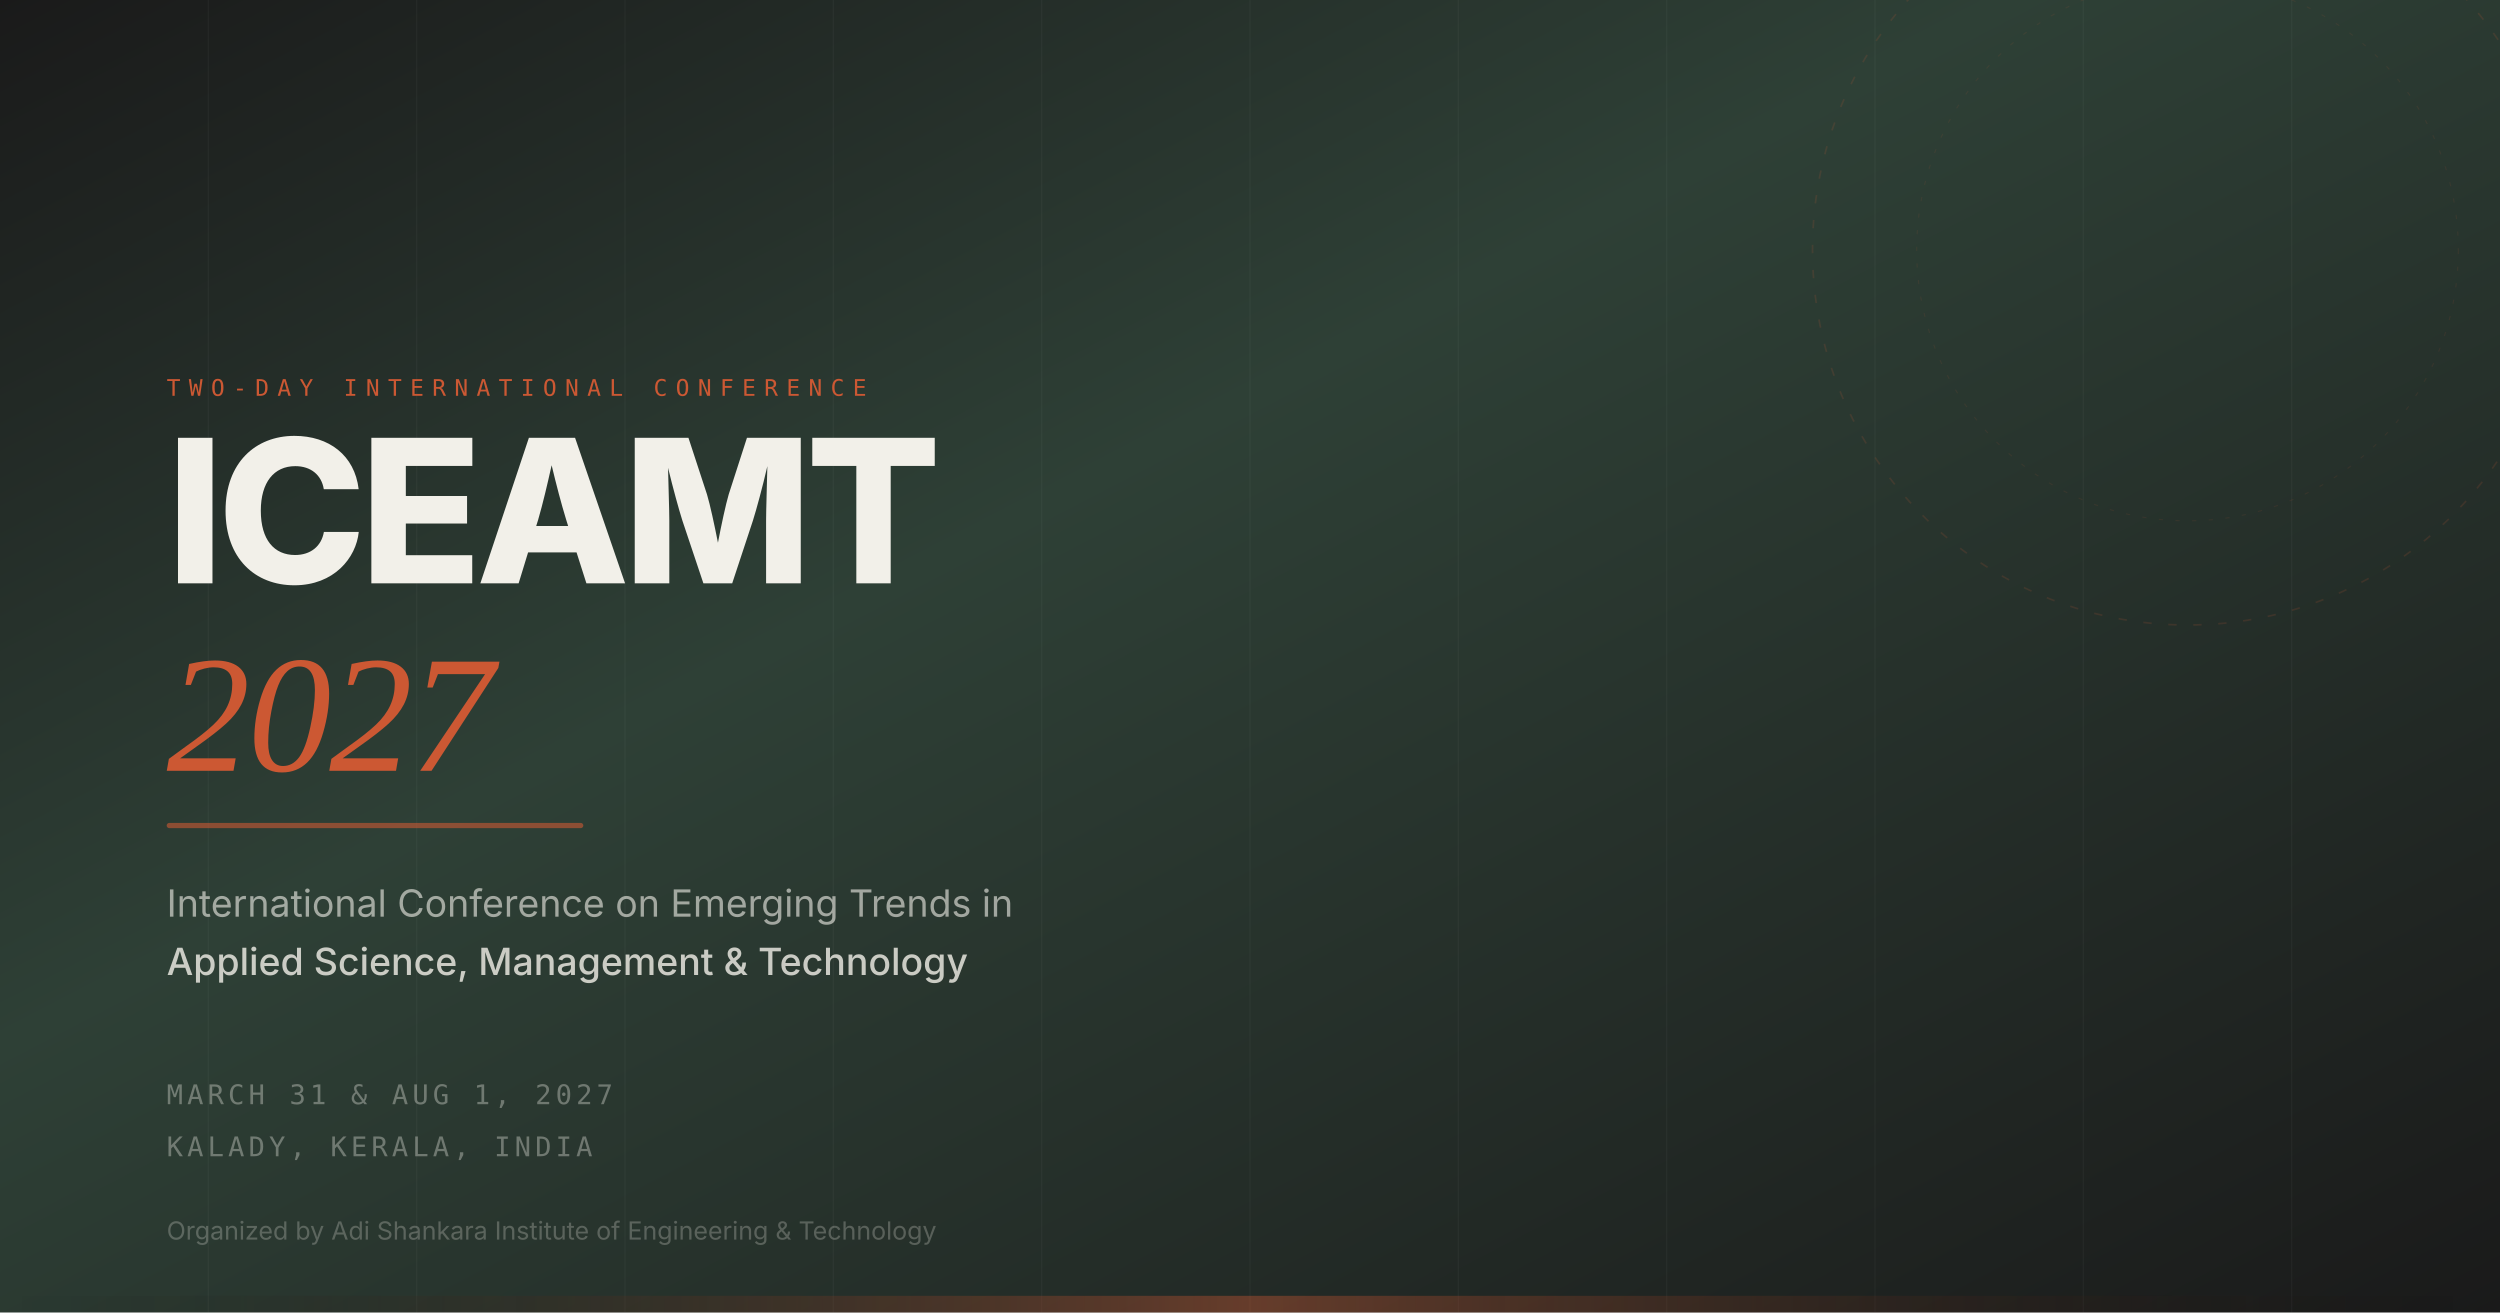
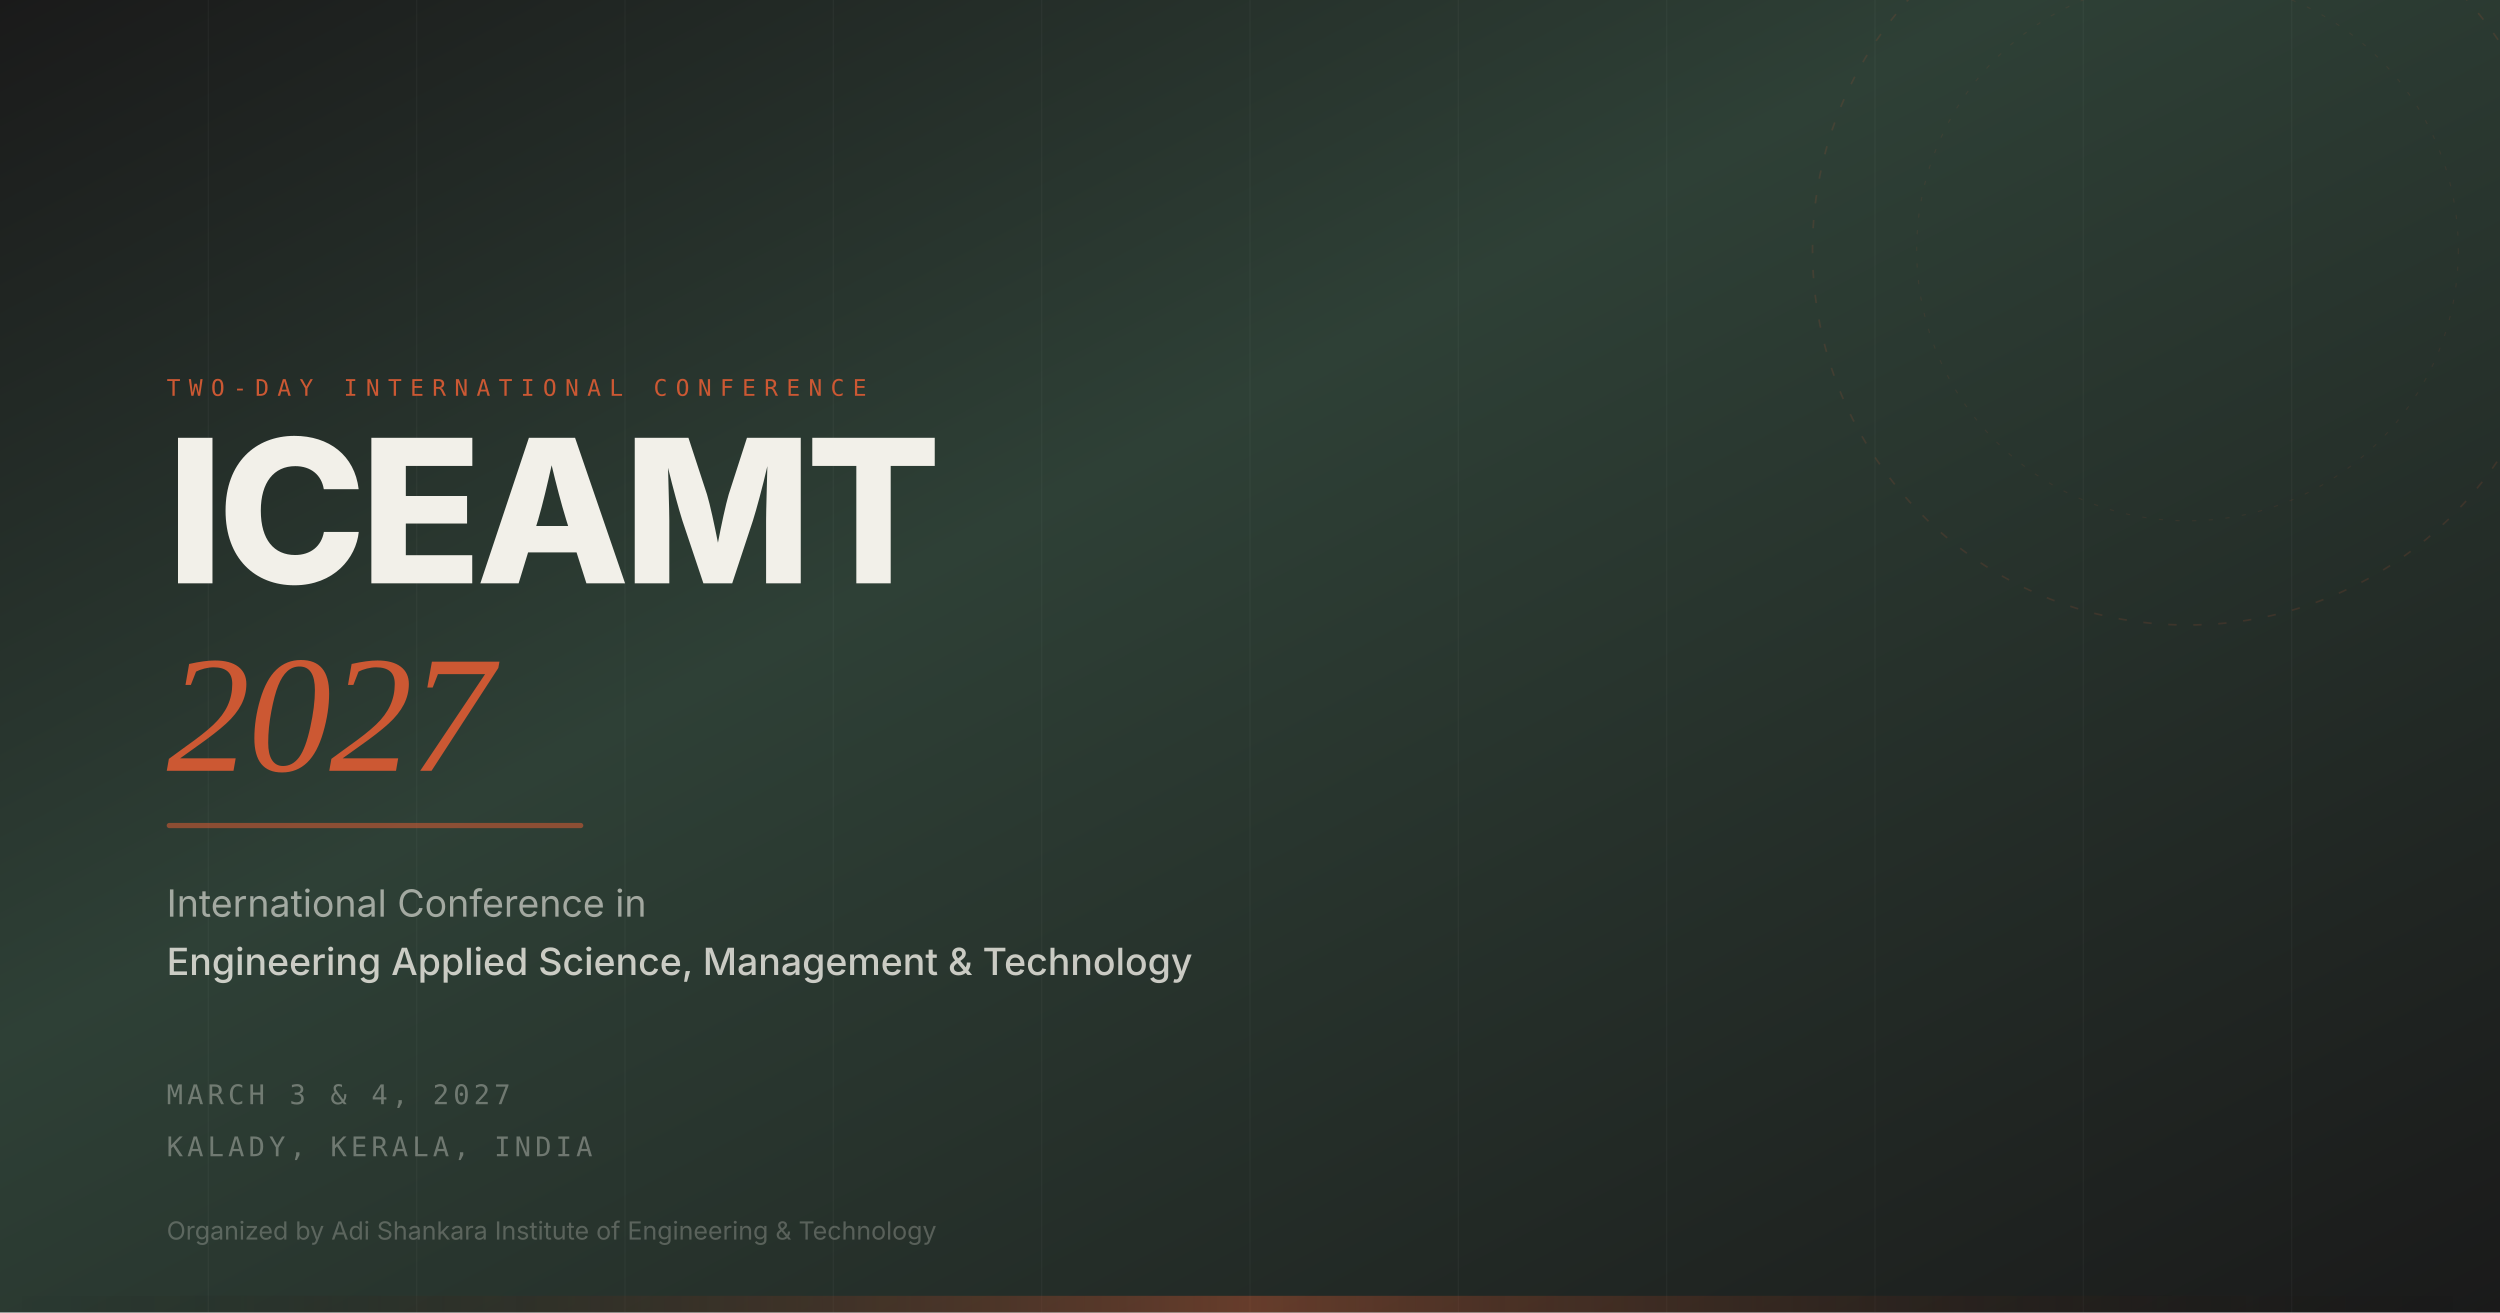
<svg xmlns="http://www.w3.org/2000/svg" viewBox="0 0 1200 630" width="1200" height="630">
  <defs>
    <linearGradient id="bg" x1="0" y1="0" x2="1" y2="1">
      <stop offset="0%" stop-color="#1A1A1A" />
      <stop offset="40%" stop-color="#2E4036" />
      <stop offset="100%" stop-color="#1A1A1A" />
    </linearGradient>
    <linearGradient id="accent" x1="0" y1="0" x2="1" y2="0">
      <stop offset="0%" stop-color="transparent" />
      <stop offset="50%" stop-color="#CC5833" />
      <stop offset="100%" stop-color="transparent" />
    </linearGradient>
  </defs>
  <rect width="1200" height="630" fill="url(#bg)" />
  <g opacity="0.04" stroke="#F2F0E9" stroke-width="0.5">
    <line x1="0" y1="0" x2="0" y2="630" transform="translate(100,0)" />
    <line x1="0" y1="0" x2="0" y2="630" transform="translate(200,0)" />
    <line x1="0" y1="0" x2="0" y2="630" transform="translate(300,0)" />
    <line x1="0" y1="0" x2="0" y2="630" transform="translate(400,0)" />
    <line x1="0" y1="0" x2="0" y2="630" transform="translate(500,0)" />
    <line x1="0" y1="0" x2="0" y2="630" transform="translate(600,0)" />
    <line x1="0" y1="0" x2="0" y2="630" transform="translate(700,0)" />
    <line x1="0" y1="0" x2="0" y2="630" transform="translate(800,0)" />
    <line x1="0" y1="0" x2="0" y2="630" transform="translate(900,0)" />
    <line x1="0" y1="0" x2="0" y2="630" transform="translate(1000,0)" />
    <line x1="0" y1="0" x2="0" y2="630" transform="translate(1100,0)" />
  </g>
  <circle cx="1050" cy="120" r="180" fill="none" stroke="#CC5833" stroke-width="0.8" stroke-dasharray="4 8" opacity="0.15" />
  <circle cx="1050" cy="120" r="130" fill="none" stroke="#CC5833" stroke-width="0.5" stroke-dasharray="2 6" opacity="0.1" />
  <text x="80" y="190" font-family="monospace" font-size="11" fill="#CC5833" letter-spacing="4" text-transform="uppercase">TWO-DAY INTERNATIONAL CONFERENCE</text>
  <text x="80" y="280" font-family="system-ui, -apple-system, sans-serif" font-weight="800" font-size="96" fill="#F2F0E9" letter-spacing="-3">ICEAMT</text>
  <text x="80" y="370" font-family="Georgia, 'Times New Roman', serif" font-style="italic" font-weight="500" font-size="80" fill="#CC5833" letter-spacing="-1">2027</text>
  <rect x="80" y="395" width="200" height="2.5" rx="1.25" fill="#CC5833" opacity="0.6" />
-   <text x="80" y="440" font-family="system-ui, -apple-system, sans-serif" font-weight="400" font-size="18" fill="#F2F0E9" opacity="0.6">International Conference on Emerging Trends in</text>
-   <text x="80" y="468" font-family="system-ui, -apple-system, sans-serif" font-weight="500" font-size="18" fill="#F2F0E9" opacity="0.8">Applied Science, Management &amp; Technology</text>
-   <text x="80" y="530" font-family="monospace" font-size="13" fill="#F2F0E9" opacity="0.35" letter-spacing="2">MARCH 31 &amp; AUG 1, 2027</text>
+   <text x="80" y="440" font-family="system-ui, -apple-system, sans-serif" font-weight="400" font-size="18" fill="#F2F0E9" opacity="0.6">International Conference in</text>
+   <text x="80" y="468" font-family="system-ui, -apple-system, sans-serif" font-weight="500" font-size="18" fill="#F2F0E9" opacity="0.8">Engineering Applied Science, Management &amp; Technology</text>
+   <text x="80" y="530" font-family="monospace" font-size="13" fill="#F2F0E9" opacity="0.35" letter-spacing="2">MARCH 3 &amp; 4, 2027</text>
  <text x="80" y="555" font-family="monospace" font-size="13" fill="#F2F0E9" opacity="0.35" letter-spacing="2">KALADY, KERALA, INDIA</text>
  <text x="80" y="595" font-family="system-ui, -apple-system, sans-serif" font-size="12" fill="#F2F0E9" opacity="0.25">Organized by Adi Shankara Institute of Engineering &amp; Technology</text>
  <rect x="0" y="622" width="1200" height="8" fill="url(#accent)" opacity="0.4" />
</svg>
